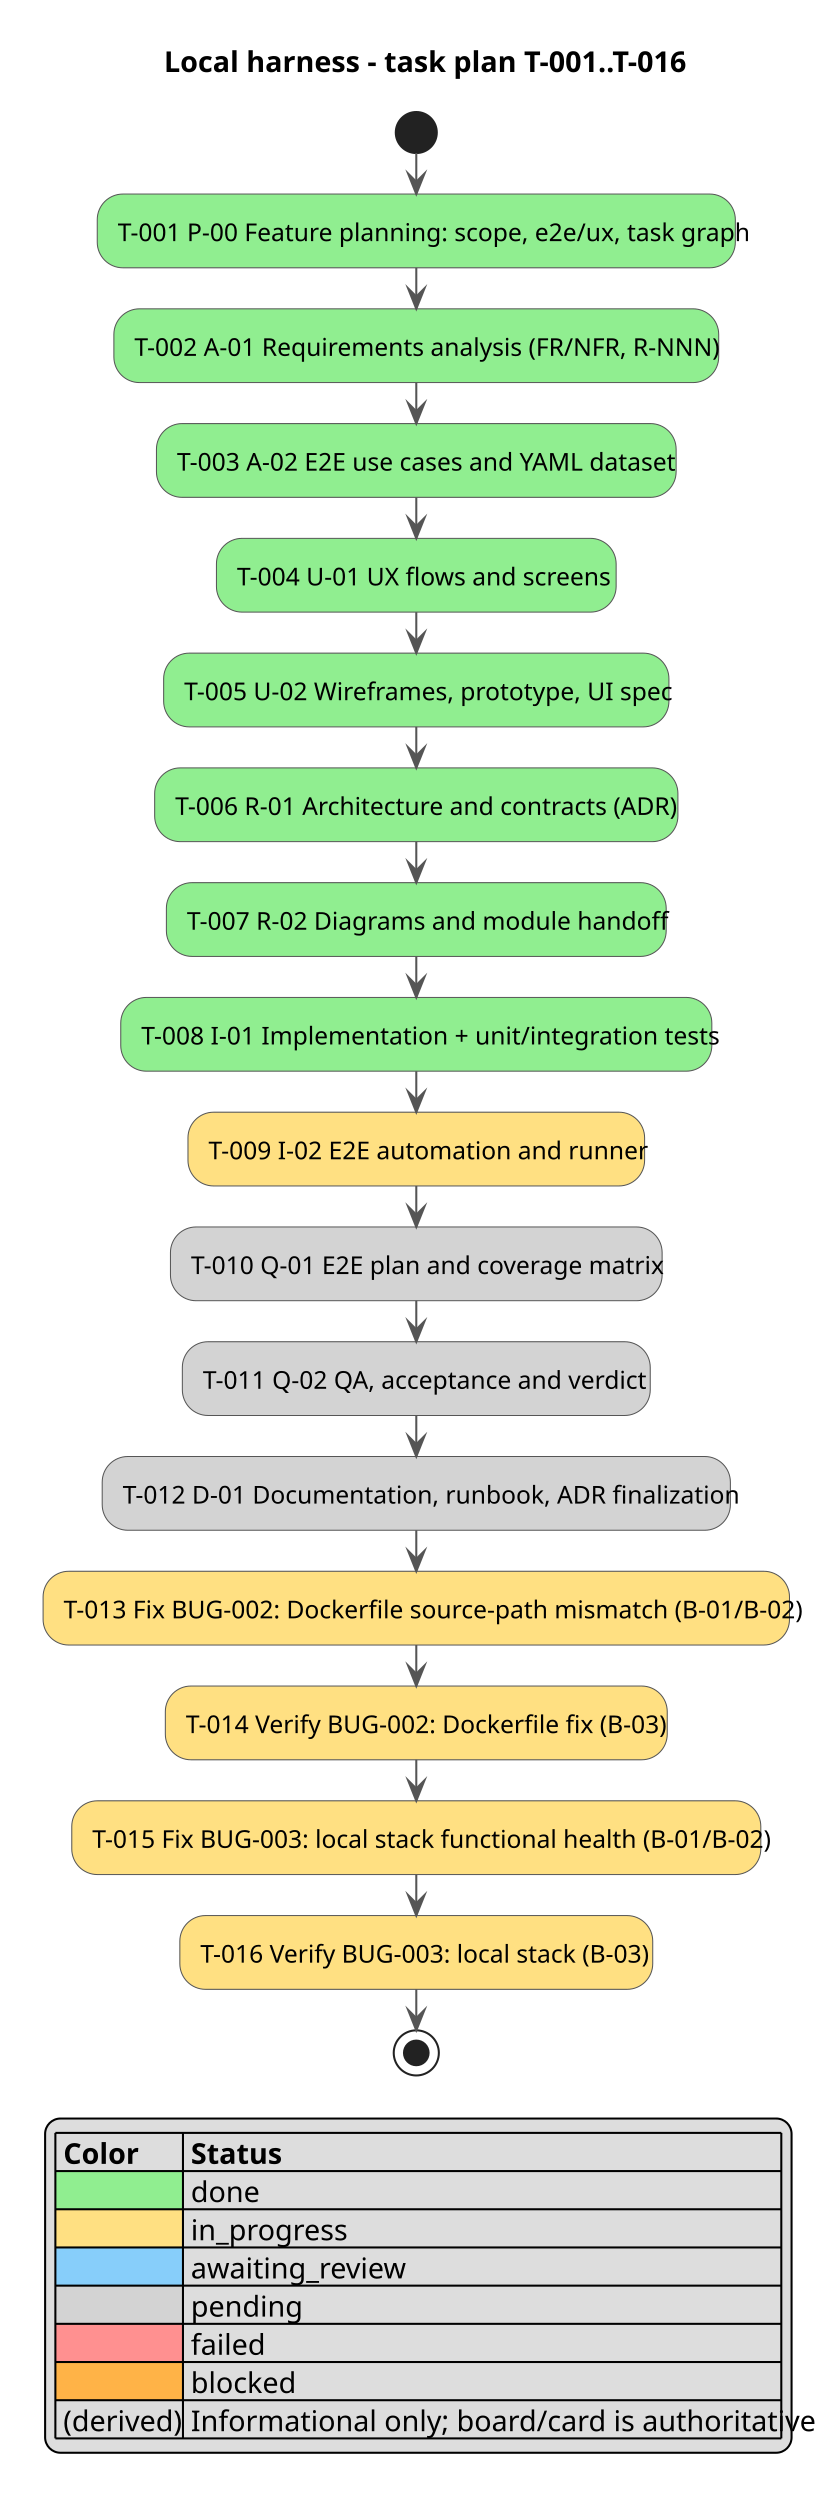
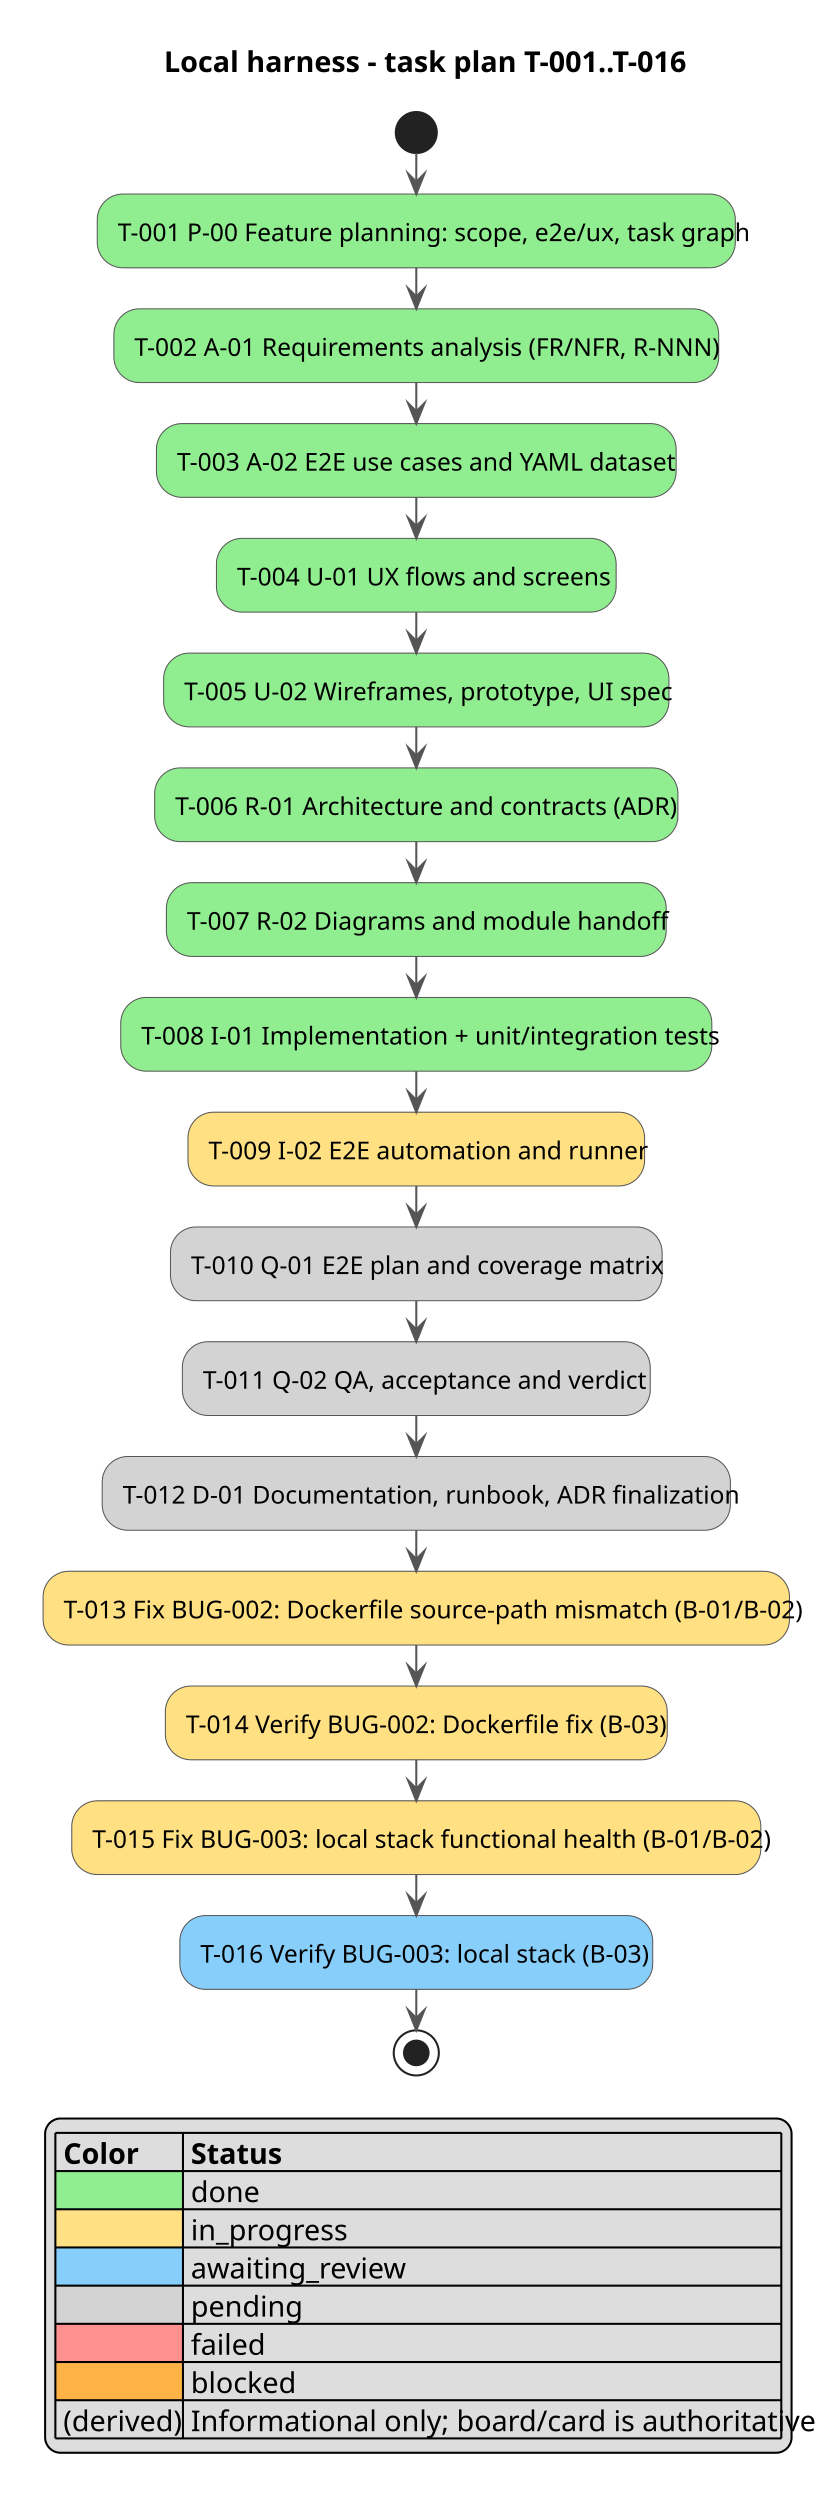
<svg xmlns="http://www.w3.org/2000/svg" version="1.1" data-diagram-type="ACTIVITY" style="width:409px;height:1219px;background:#FFFFFF;" width="409px" height="1219px" viewBox="0 0 409 1219" zoomAndPan="magnify" preserveAspectRatio="none" contentStyleType="text/css">
  <defs />
  <g font-family="sans-serif" lengthAdjust="spacing">
    <g class="title" data-source-line="5">
      <text x="79.944" y="35.107" fill="#000" font-size="14" textLength="248.076" font-weight="700" font-family="Segoe UI">Local harness - task plan T-001..T-016</text>
    </g>
    <ellipse cx="202.982" cy="64.621" rx="10" ry="10" fill="#222" style="stroke:#222;stroke-width:1;" />
    <rect x="47.418" y="94.621" width="311.129" height="35.961" fill="#90EE90" style="stroke:#555;stroke-width:0.5;" rx="12.5" ry="12.5" />
    <text x="57.418" y="117.57" fill="#000" font-size="12" textLength="291.129" font-family="Segoe UI">T-001 P-00 Feature planning: scope, e2e/ux, task graph</text>
    <rect x="55.527" y="150.582" width="294.91" height="35.961" fill="#90EE90" style="stroke:#555;stroke-width:0.5;" rx="12.5" ry="12.5" />
    <text x="65.527" y="173.531" fill="#000" font-size="12" textLength="274.91" font-family="Segoe UI">T-002 A-01 Requirements analysis (FR/NFR, R-NNN)</text>
    <rect x="76.287" y="206.543" width="253.391" height="35.961" fill="#90EE90" style="stroke:#555;stroke-width:0.5;" rx="12.5" ry="12.5" />
    <text x="86.287" y="229.492" fill="#000" font-size="12" textLength="233.391" font-family="Segoe UI">T-003 A-02 E2E use cases and YAML dataset</text>
    <rect x="105.537" y="262.504" width="194.891" height="35.961" fill="#90EE90" style="stroke:#555;stroke-width:0.5;" rx="12.5" ry="12.5" />
    <text x="115.537" y="285.453" fill="#000" font-size="12" textLength="174.891" font-family="Segoe UI">T-004 U-01 UX flows and screens</text>
    <rect x="79.797" y="318.465" width="246.371" height="35.961" fill="#90EE90" style="stroke:#555;stroke-width:0.5;" rx="12.5" ry="12.5" />
    <text x="89.797" y="341.414" fill="#000" font-size="12" textLength="226.371" font-family="Segoe UI">T-005 U-02 Wireframes, prototype, UI spec</text>
    <rect x="75.417" y="374.426" width="255.131" height="35.961" fill="#90EE90" style="stroke:#555;stroke-width:0.5;" rx="12.5" ry="12.5" />
    <text x="85.417" y="397.375" fill="#000" font-size="12" textLength="235.131" font-family="Segoe UI">T-006 R-01 Architecture and contracts (ADR)</text>
    <rect x="81.13" y="430.387" width="243.705" height="35.961" fill="#90EE90" style="stroke:#555;stroke-width:0.5;" rx="12.5" ry="12.5" />
    <text x="91.13" y="453.336" fill="#000" font-size="12" textLength="223.705" font-family="Segoe UI">T-007 R-02 Diagrams and module handoff</text>
    <rect x="58.882" y="486.348" width="288.201" height="35.961" fill="#90EE90" style="stroke:#555;stroke-width:0.5;" rx="12.5" ry="12.5" />
    <text x="68.882" y="509.297" fill="#000" font-size="12" textLength="268.201" font-family="Segoe UI">T-008 I-01 Implementation + unit/integration tests</text>
    <rect x="91.656" y="542.309" width="222.652" height="35.961" fill="#FFE082" style="stroke:#555;stroke-width:0.5;" rx="12.5" ry="12.5" />
    <text x="101.656" y="565.258" fill="#000" font-size="12" textLength="202.652" font-family="Segoe UI">T-009 I-02 E2E automation and runner</text>
    <rect x="83.113" y="598.27" width="239.738" height="35.961" fill="#D3D3D3" style="stroke:#555;stroke-width:0.5;" rx="12.5" ry="12.5" />
    <text x="93.113" y="621.219" fill="#000" font-size="12" textLength="219.738" font-family="Segoe UI">T-010 Q-01 E2E plan and coverage matrix</text>
    <rect x="88.911" y="654.23" width="228.143" height="35.961" fill="#D3D3D3" style="stroke:#555;stroke-width:0.5;" rx="12.5" ry="12.5" />
    <text x="98.911" y="677.18" fill="#000" font-size="12" textLength="208.143" font-family="Segoe UI">T-011 Q-02 QA, acceptance and verdict</text>
    <rect x="49.835" y="710.191" width="306.295" height="35.961" fill="#D3D3D3" style="stroke:#555;stroke-width:0.5;" rx="12.5" ry="12.5" />
    <text x="59.835" y="733.141" fill="#000" font-size="12" textLength="286.295" font-family="Segoe UI">T-012 D-01 Documentation, runbook, ADR finalization</text>
    <rect x="21.013" y="766.152" width="363.939" height="35.961" fill="#FFE082" style="stroke:#555;stroke-width:0.5;" rx="12.5" ry="12.5" />
    <text x="31.013" y="789.102" fill="#000" font-size="12" textLength="343.939" font-family="Segoe UI">T-013 Fix BUG-002: Dockerfile source-path mismatch (B-01/B-02)</text>
    <rect x="80.617" y="822.113" width="244.73" height="35.961" fill="#FFE082" style="stroke:#555;stroke-width:0.5;" rx="12.5" ry="12.5" />
    <text x="90.617" y="845.063" fill="#000" font-size="12" textLength="224.73" font-family="Segoe UI">T-014 Verify BUG-002: Dockerfile fix (B-03)</text>
    <rect x="34.996" y="878.074" width="335.973" height="35.961" fill="#FFE082" style="stroke:#555;stroke-width:0.5;" rx="12.5" ry="12.5" />
    <text x="44.996" y="901.023" fill="#000" font-size="12" textLength="315.973" font-family="Segoe UI">T-015 Fix BUG-003: local stack functional health (B-01/B-02)</text>
-     <rect x="87.692" y="934.035" width="230.58" height="35.961" fill="#FFE082" style="stroke:#555;stroke-width:0.5;" rx="12.5" ry="12.5" />
+     <rect x="87.692" y="934.035" width="230.58" height="35.961" fill="#87CEFA" style="stroke:#555;stroke-width:0.5;" rx="12.5" ry="12.5" />
    <text x="97.692" y="956.984" fill="#000" font-size="12" textLength="210.58" font-family="Segoe UI">T-016 Verify BUG-003: local stack (B-03)</text>
    <ellipse cx="202.982" cy="1000.996" rx="11" ry="11" fill="none" style="stroke:#222;stroke-width:1;" />
    <ellipse cx="202.982" cy="1000.996" rx="6" ry="6" fill="#222" style="stroke:#222;stroke-width:1;" />
    <line x1="202.982" y1="74.621" x2="202.982" y2="94.621" style="stroke:#555;stroke-width:1;" />
    <polygon points="198.982,84.621,202.982,94.621,206.982,84.621,202.982,88.621" fill="#555" style="stroke:#555;stroke-width:1;stroke-linejoin:miter;stroke-miterlimit:10;" />
    <line x1="202.982" y1="130.582" x2="202.982" y2="150.582" style="stroke:#555;stroke-width:1;" />
    <polygon points="198.982,140.582,202.982,150.582,206.982,140.582,202.982,144.582" fill="#555" style="stroke:#555;stroke-width:1;stroke-linejoin:miter;stroke-miterlimit:10;" />
    <line x1="202.982" y1="186.543" x2="202.982" y2="206.543" style="stroke:#555;stroke-width:1;" />
    <polygon points="198.982,196.543,202.982,206.543,206.982,196.543,202.982,200.543" fill="#555" style="stroke:#555;stroke-width:1;stroke-linejoin:miter;stroke-miterlimit:10;" />
    <line x1="202.982" y1="242.504" x2="202.982" y2="262.504" style="stroke:#555;stroke-width:1;" />
    <polygon points="198.982,252.504,202.982,262.504,206.982,252.504,202.982,256.504" fill="#555" style="stroke:#555;stroke-width:1;stroke-linejoin:miter;stroke-miterlimit:10;" />
    <line x1="202.982" y1="298.465" x2="202.982" y2="318.465" style="stroke:#555;stroke-width:1;" />
    <polygon points="198.982,308.465,202.982,318.465,206.982,308.465,202.982,312.465" fill="#555" style="stroke:#555;stroke-width:1;stroke-linejoin:miter;stroke-miterlimit:10;" />
    <line x1="202.982" y1="354.426" x2="202.982" y2="374.426" style="stroke:#555;stroke-width:1;" />
    <polygon points="198.982,364.426,202.982,374.426,206.982,364.426,202.982,368.426" fill="#555" style="stroke:#555;stroke-width:1;stroke-linejoin:miter;stroke-miterlimit:10;" />
    <line x1="202.982" y1="410.387" x2="202.982" y2="430.387" style="stroke:#555;stroke-width:1;" />
    <polygon points="198.982,420.387,202.982,430.387,206.982,420.387,202.982,424.387" fill="#555" style="stroke:#555;stroke-width:1;stroke-linejoin:miter;stroke-miterlimit:10;" />
    <line x1="202.982" y1="466.348" x2="202.982" y2="486.348" style="stroke:#555;stroke-width:1;" />
    <polygon points="198.982,476.348,202.982,486.348,206.982,476.348,202.982,480.348" fill="#555" style="stroke:#555;stroke-width:1;stroke-linejoin:miter;stroke-miterlimit:10;" />
    <line x1="202.982" y1="522.309" x2="202.982" y2="542.309" style="stroke:#555;stroke-width:1;" />
    <polygon points="198.982,532.309,202.982,542.309,206.982,532.309,202.982,536.309" fill="#555" style="stroke:#555;stroke-width:1;stroke-linejoin:miter;stroke-miterlimit:10;" />
    <line x1="202.982" y1="578.27" x2="202.982" y2="598.27" style="stroke:#555;stroke-width:1;" />
    <polygon points="198.982,588.27,202.982,598.27,206.982,588.27,202.982,592.27" fill="#555" style="stroke:#555;stroke-width:1;stroke-linejoin:miter;stroke-miterlimit:10;" />
    <line x1="202.982" y1="634.23" x2="202.982" y2="654.23" style="stroke:#555;stroke-width:1;" />
    <polygon points="198.982,644.23,202.982,654.23,206.982,644.23,202.982,648.23" fill="#555" style="stroke:#555;stroke-width:1;stroke-linejoin:miter;stroke-miterlimit:10;" />
    <line x1="202.982" y1="690.191" x2="202.982" y2="710.191" style="stroke:#555;stroke-width:1;" />
    <polygon points="198.982,700.191,202.982,710.191,206.982,700.191,202.982,704.191" fill="#555" style="stroke:#555;stroke-width:1;stroke-linejoin:miter;stroke-miterlimit:10;" />
    <line x1="202.982" y1="746.152" x2="202.982" y2="766.152" style="stroke:#555;stroke-width:1;" />
    <polygon points="198.982,756.152,202.982,766.152,206.982,756.152,202.982,760.152" fill="#555" style="stroke:#555;stroke-width:1;stroke-linejoin:miter;stroke-miterlimit:10;" />
    <line x1="202.982" y1="802.113" x2="202.982" y2="822.113" style="stroke:#555;stroke-width:1;" />
    <polygon points="198.982,812.113,202.982,822.113,206.982,812.113,202.982,816.113" fill="#555" style="stroke:#555;stroke-width:1;stroke-linejoin:miter;stroke-miterlimit:10;" />
    <line x1="202.982" y1="858.074" x2="202.982" y2="878.074" style="stroke:#555;stroke-width:1;" />
    <polygon points="198.982,868.074,202.982,878.074,206.982,868.074,202.982,872.074" fill="#555" style="stroke:#555;stroke-width:1;stroke-linejoin:miter;stroke-miterlimit:10;" />
    <line x1="202.982" y1="914.035" x2="202.982" y2="934.035" style="stroke:#555;stroke-width:1;" />
    <polygon points="198.982,924.035,202.982,934.035,206.982,924.035,202.982,928.035" fill="#555" style="stroke:#555;stroke-width:1;stroke-linejoin:miter;stroke-miterlimit:10;" />
    <line x1="202.982" y1="969.996" x2="202.982" y2="989.996" style="stroke:#555;stroke-width:1;" />
    <polygon points="198.982,979.996,202.982,989.996,206.982,979.996,202.982,983.996" fill="#555" style="stroke:#555;stroke-width:1;stroke-linejoin:miter;stroke-miterlimit:10;" />
    <g class="legend" data-source-line="26">
      <rect x="22" y="1032.996" width="363.965" height="162.969" fill="#DDD" style="stroke:#000;stroke-width:1;" rx="7.5" ry="7.5" />
      <text x="30.862" y="1055.104" fill="#000" font-size="14" textLength="35.403" font-weight="700" font-family="Segoe UI">Color</text>
      <text x="93.076" y="1055.104" fill="#000" font-size="14" textLength="40.906" font-weight="700" font-family="Segoe UI">Status</text>
      <rect x="27" y="1058.617" width="62.214" height="18.621" fill="#90EE90" style="stroke:none;" />
      <text x="27" y="1073.725" fill="#000" font-size="14" font-family="Segoe UI"> </text>
      <text x="93.049" y="1073.725" fill="#000" font-size="14" textLength="31.691" font-family="Segoe UI">done</text>
      <rect x="27" y="1077.238" width="62.214" height="18.621" fill="#FFE082" style="stroke:none;" />
      <text x="27" y="1092.346" fill="#000" font-size="14" font-family="Segoe UI"> </text>
      <text x="93.049" y="1092.346" fill="#000" font-size="14" textLength="70.738" font-family="Segoe UI">in_progress</text>
      <rect x="27" y="1095.859" width="62.214" height="18.621" fill="#87CEFA" style="stroke:none;" />
      <text x="27" y="1110.967" fill="#000" font-size="14" font-family="Segoe UI"> </text>
      <text x="93.049" y="1110.967" fill="#000" font-size="14" textLength="97.59" font-family="Segoe UI">awaiting_review</text>
      <rect x="27" y="1114.48" width="62.214" height="18.621" fill="#D3D3D3" style="stroke:none;" />
      <text x="27" y="1129.588" fill="#000" font-size="14" font-family="Segoe UI"> </text>
      <text x="93.049" y="1129.588" fill="#000" font-size="14" textLength="51.276" font-family="Segoe UI">pending</text>
      <rect x="27" y="1133.102" width="62.214" height="18.621" fill="#FF9090" style="stroke:none;" />
      <text x="27" y="1148.209" fill="#000" font-size="14" font-family="Segoe UI"> </text>
      <text x="93.049" y="1148.209" fill="#000" font-size="14" textLength="33.852" font-family="Segoe UI">failed</text>
      <rect x="27" y="1151.723" width="62.214" height="18.621" fill="#FFB347" style="stroke:none;" />
      <text x="27" y="1166.83" fill="#000" font-size="14" font-family="Segoe UI"> </text>
      <text x="93.049" y="1166.83" fill="#000" font-size="14" textLength="48.815" font-family="Segoe UI">blocked</text>
      <text x="30.835" y="1185.451" fill="#000" font-size="14" textLength="54.544" font-family="Segoe UI">(derived)</text>
      <text x="93.049" y="1185.451" fill="#000" font-size="14" textLength="284.081" font-family="Segoe UI">Informational only; board/card is authoritative</text>
      <line x1="27" y1="1039.996" x2="380.965" y2="1039.996" style="stroke:#000;stroke-width:1;" />
      <line x1="27" y1="1058.617" x2="380.965" y2="1058.617" style="stroke:#000;stroke-width:1;" />
      <line x1="27" y1="1077.238" x2="380.965" y2="1077.238" style="stroke:#000;stroke-width:1;" />
      <line x1="27" y1="1095.859" x2="380.965" y2="1095.859" style="stroke:#000;stroke-width:1;" />
      <line x1="27" y1="1114.48" x2="380.965" y2="1114.48" style="stroke:#000;stroke-width:1;" />
      <line x1="27" y1="1133.102" x2="380.965" y2="1133.102" style="stroke:#000;stroke-width:1;" />
      <line x1="27" y1="1151.723" x2="380.965" y2="1151.723" style="stroke:#000;stroke-width:1;" />
      <line x1="27" y1="1170.344" x2="380.965" y2="1170.344" style="stroke:#000;stroke-width:1;" />
      <line x1="27" y1="1188.965" x2="380.965" y2="1188.965" style="stroke:#000;stroke-width:1;" />
      <line x1="27" y1="1039.996" x2="27" y2="1188.965" style="stroke:#000;stroke-width:1;" />
      <line x1="89.214" y1="1039.996" x2="89.214" y2="1188.965" style="stroke:#000;stroke-width:1;" />
      <line x1="380.965" y1="1039.996" x2="380.965" y2="1188.965" style="stroke:#000;stroke-width:1;" />
    </g>
  </g>
</svg>
